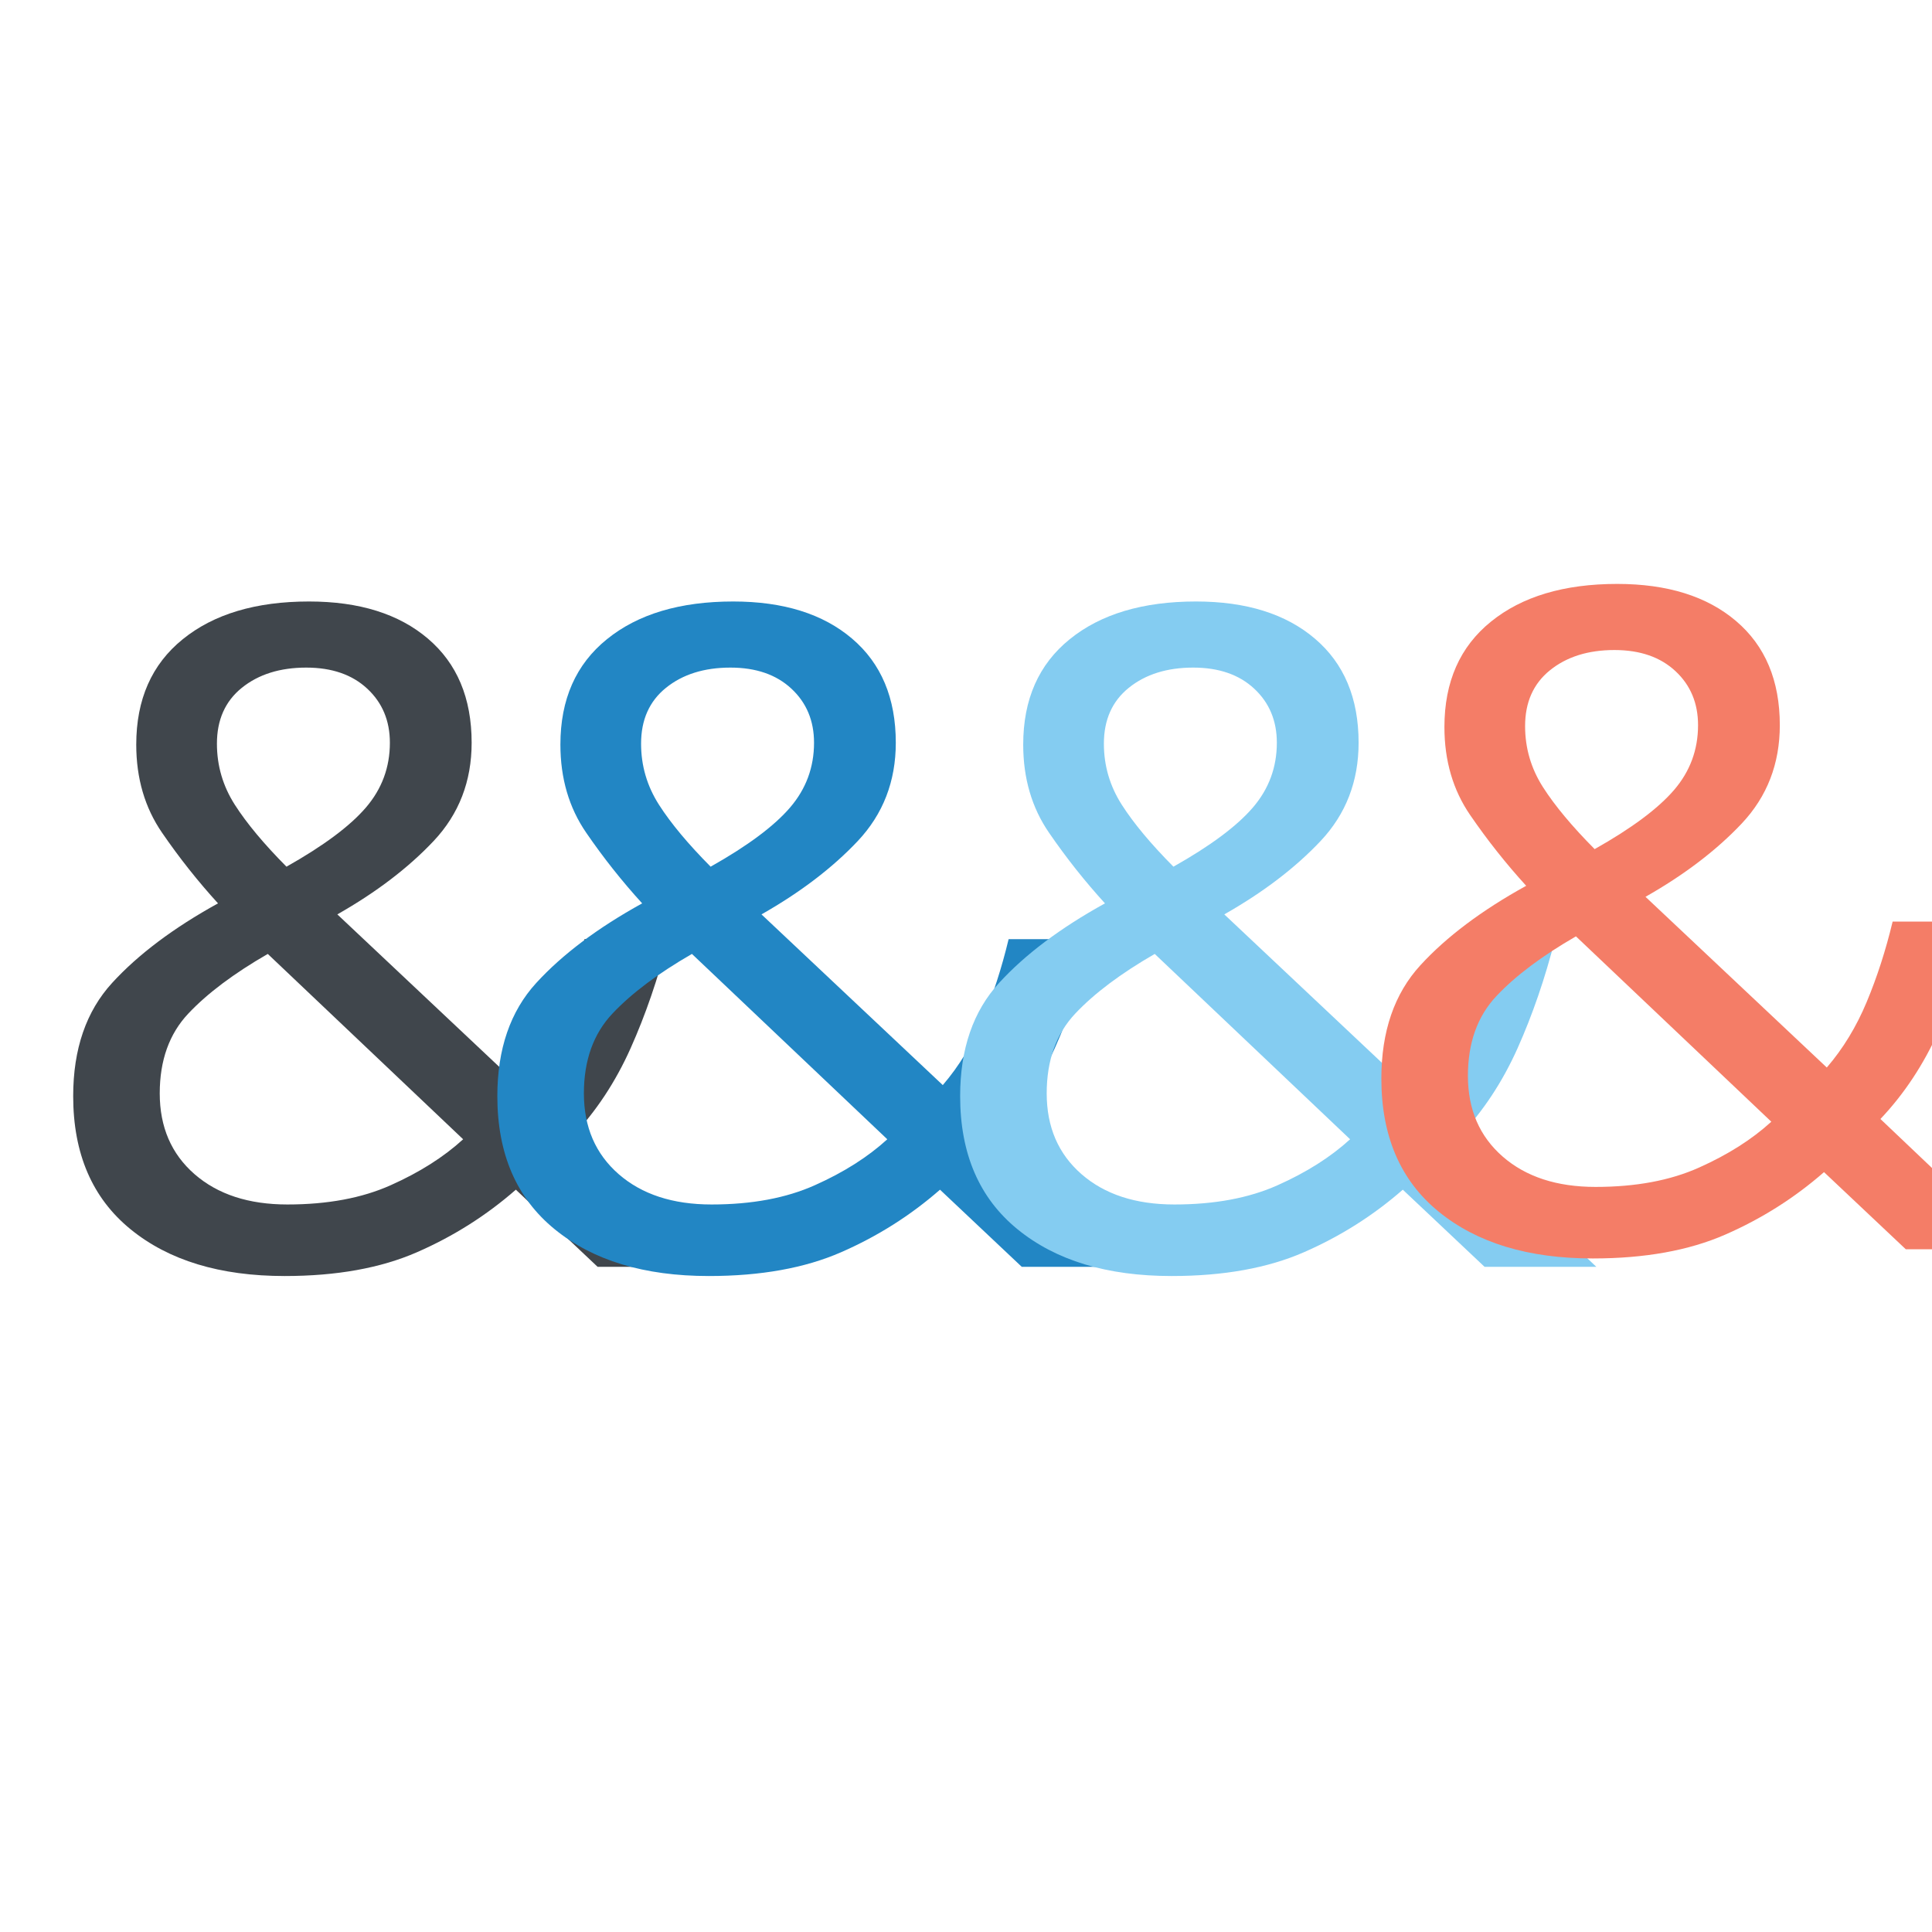
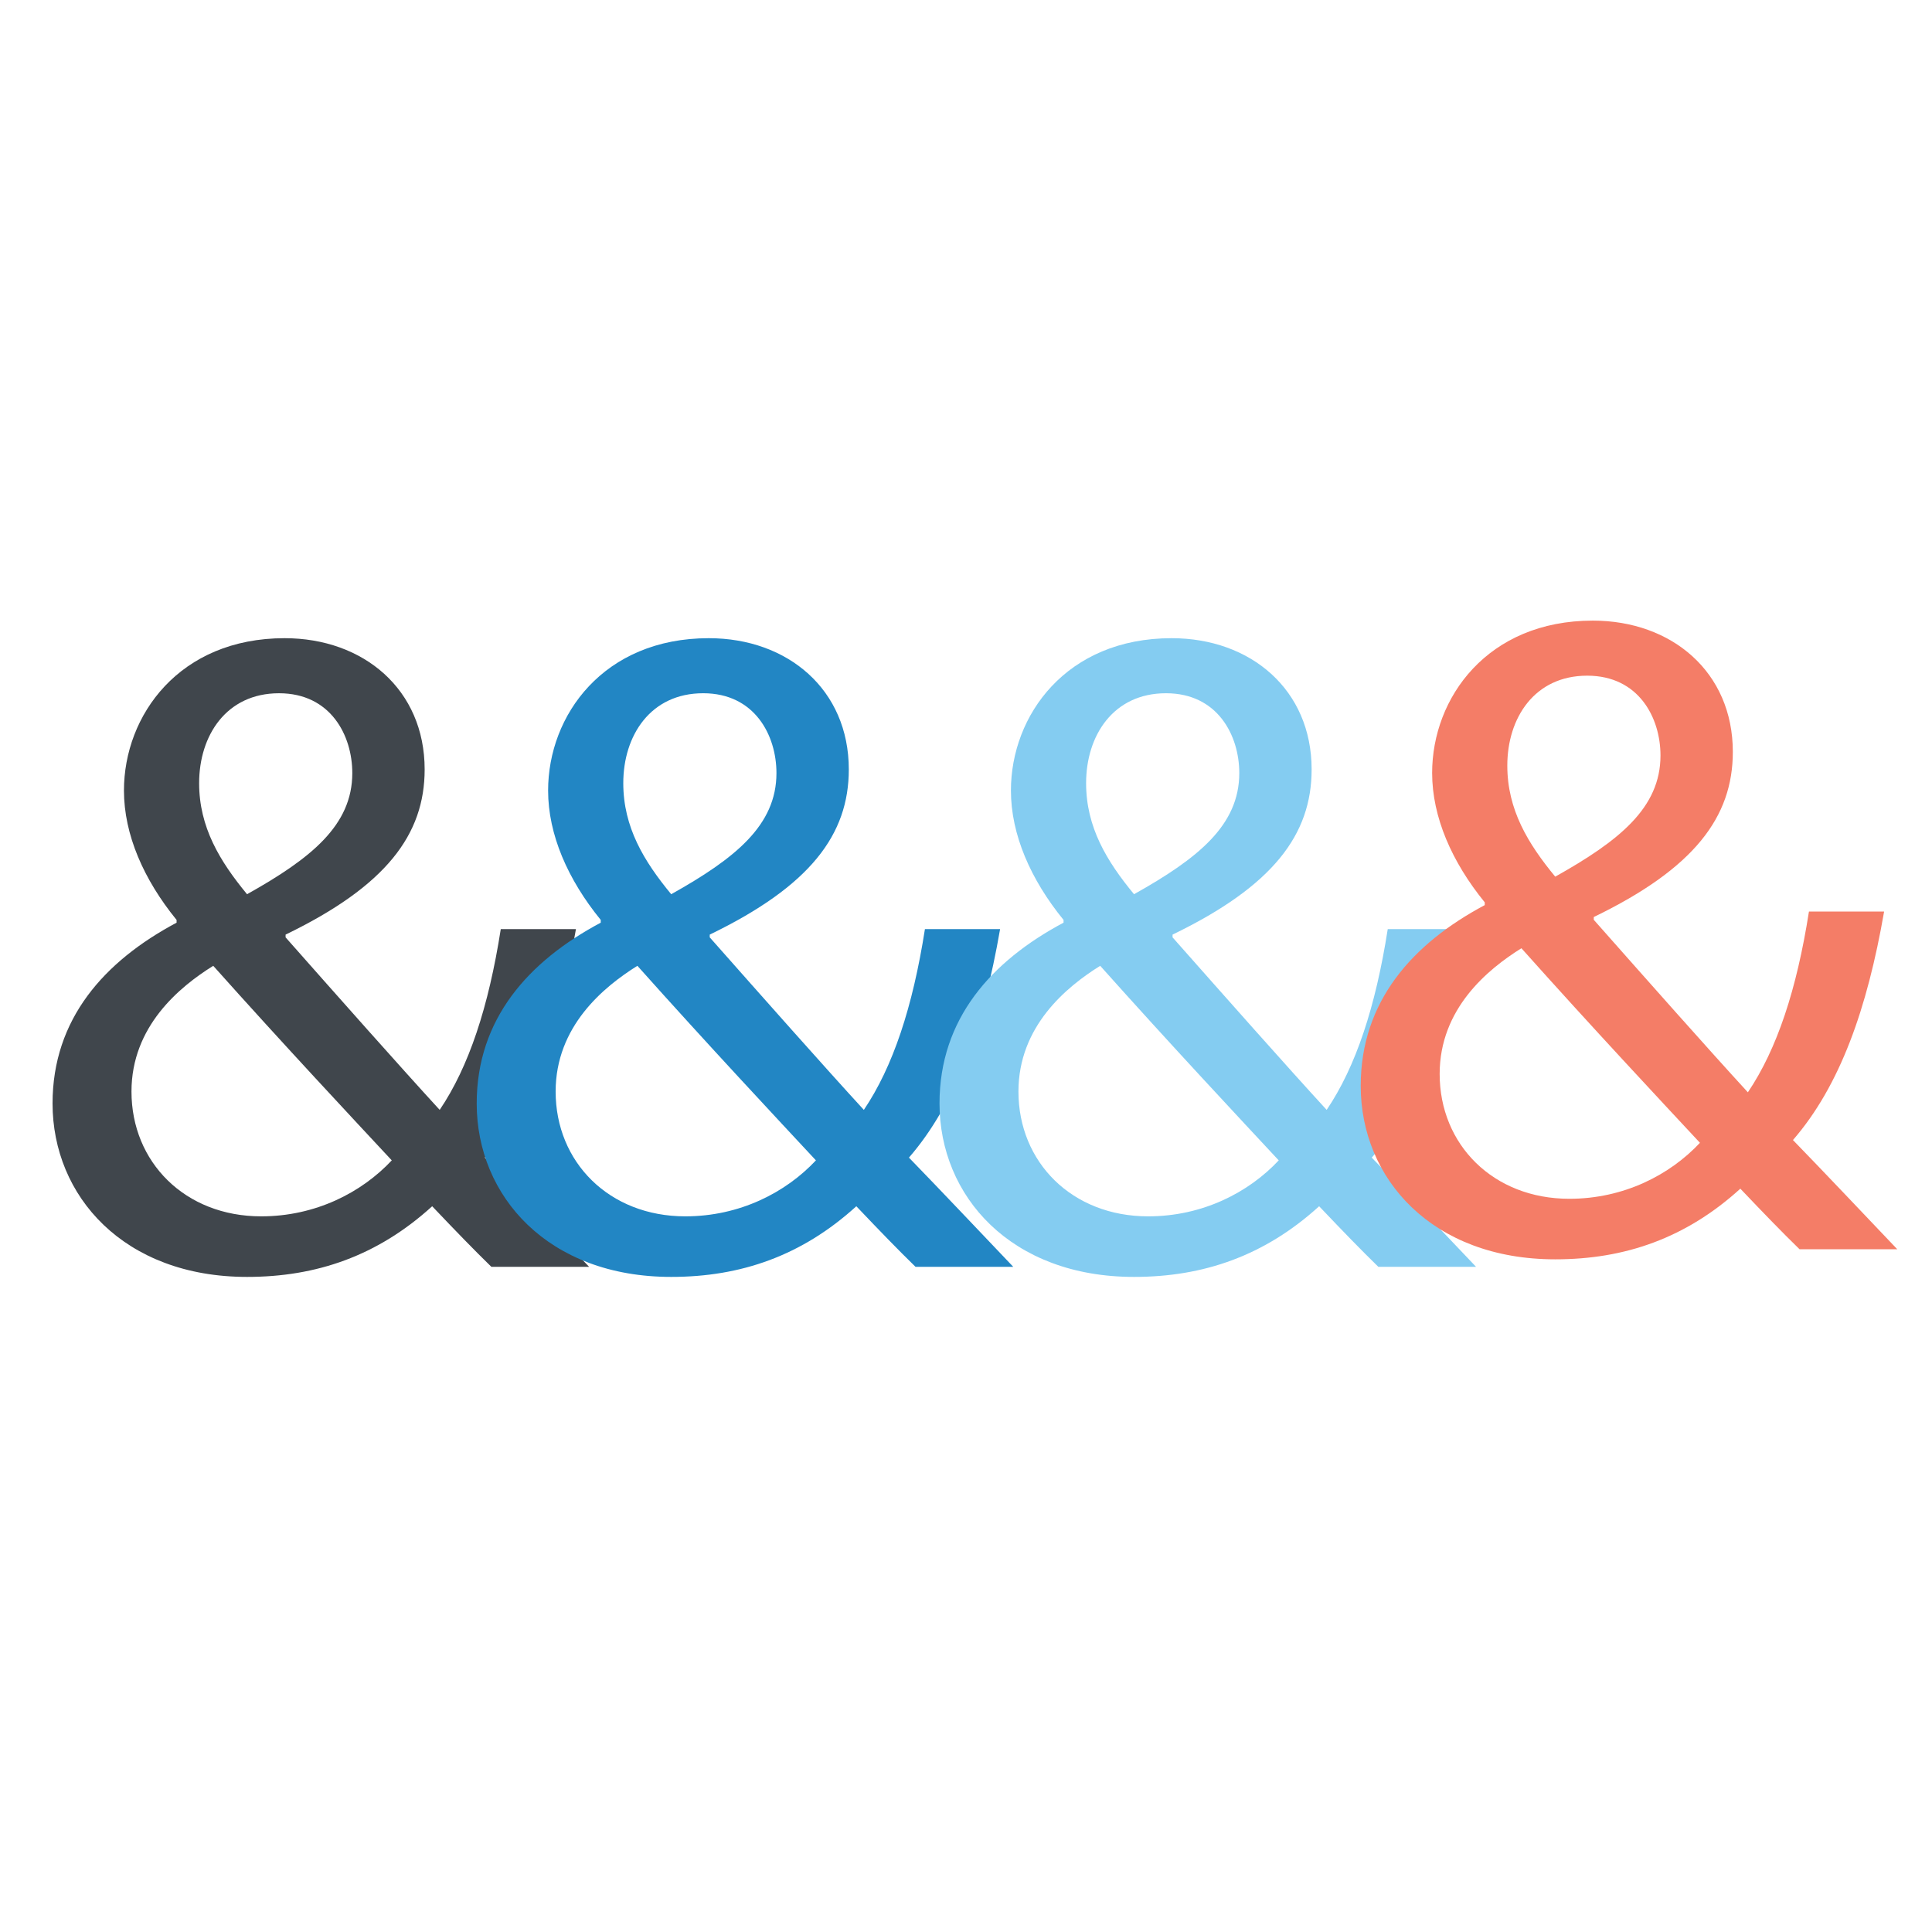
<svg xmlns="http://www.w3.org/2000/svg" version="1.1" id="Layer_1" x="0px" y="0px" width="200px" height="200px" viewBox="0 0 200 200" enable-background="new 0 0 200 200" xml:space="preserve">
-   <rect fill="#FFFFFF" stroke="#FFFFFF" stroke-miterlimit="10" width="200" height="200" />
-   <text transform="matrix(1.024 0 0 1 2.4243 131.1406)" fill="#40464C" font-family="'MyriadPro-Regular'" font-size="95">&amp;</text>
-   <text transform="matrix(1.024 0 0 1 46.3325 131.1406)" fill="#2286C4" font-family="'MyriadPro-Regular'" font-size="95">&amp;</text>
-   <text transform="matrix(1.024 0 0 1 94.2422 131.1406)" fill="#84CCF1" font-family="'MyriadPro-Regular'" font-size="95">&amp;</text>
-   <text transform="matrix(1.024 0 0 1 137.8457 129.3223)" fill="#F47D67" font-family="'MyriadPro-Regular'" font-size="95">&amp;</text>
+   <rect x="-12.5" y="-6.5" fill="#FFFFFF" stroke="#FFFFFF" stroke-miterlimit="10" width="225" height="213" />
+   <g enable-background="new    ">
+     <path fill="#40464C" d="M50.867,131.141c-1.848-1.805-3.599-3.609-6.128-6.27c-5.642,5.129-11.965,7.314-19.163,7.314   c-12.743,0-20.136-8.359-20.136-17.955c0-8.74,5.35-14.725,12.84-18.715V95.23c-3.405-4.18-5.448-8.835-5.448-13.395   c0-7.79,5.739-15.77,16.634-15.77c8.171,0,14.494,5.32,14.494,13.585c0,6.745-3.988,12.065-14.396,17.1v0.285   c5.545,6.27,11.771,13.301,15.953,17.86c3.016-4.466,5.058-10.64,6.323-18.715h7.782c-1.751,10.07-4.572,18.05-9.436,23.656   c3.502,3.609,6.907,7.22,10.798,11.305H50.867z M40.556,120.121c-3.891-4.181-11.187-11.971-18.482-20.141   c-3.502,2.185-8.463,6.27-8.463,13.016c0,7.314,5.545,12.92,13.424,12.92C32.676,125.916,37.443,123.445,40.556,120.121z    M20.614,81.075c0,4.56,2.14,8.075,4.961,11.495C32.19,88.865,36.47,85.445,36.47,80.03c0-3.895-2.237-8.265-7.587-8.265   C23.435,71.765,20.614,76.135,20.614,81.075z" />
+   </g>
+   <g enable-background="new    ">
+     <path fill="#2286C4" d="M94.775,131.141c-1.848-1.805-3.599-3.609-6.128-6.27c-5.642,5.129-11.965,7.314-19.163,7.314   c-12.743,0-20.136-8.359-20.136-17.955c0-8.74,5.35-14.725,12.84-18.715V95.23c-3.405-4.18-5.448-8.835-5.448-13.395   c0-7.79,5.739-15.77,16.634-15.77c8.171,0,14.494,5.32,14.494,13.585c0,6.745-3.988,12.065-14.396,17.1v0.285   c5.545,6.27,11.771,13.301,15.953,17.86c3.016-4.466,5.058-10.64,6.323-18.715h7.782c-1.75,10.07-4.572,18.05-9.436,23.656   c3.502,3.609,6.906,7.22,10.798,11.305H94.775z M84.464,120.121c-3.891-4.181-11.187-11.971-18.482-20.141   c-3.502,2.185-8.463,6.27-8.463,13.016c0,7.314,5.545,12.92,13.424,12.92C76.584,125.916,81.351,123.445,84.464,120.121z    M64.522,81.075c0,4.56,2.14,8.075,4.961,11.495c6.615-3.705,10.895-7.125,10.895-12.541c0-3.895-2.237-8.265-7.587-8.265   C67.343,71.765,64.522,76.135,64.522,81.075z" />
+   </g>
+   <g enable-background="new    ">
+     <path fill="#84CCF1" d="M142.686,131.141c-1.849-1.805-3.6-3.609-6.129-6.27c-5.643,5.129-11.965,7.314-19.163,7.314   c-12.743,0-20.136-8.359-20.136-17.955c0-8.74,5.35-14.725,12.84-18.715V95.23c-3.404-4.18-5.447-8.835-5.447-13.395   c0-7.79,5.739-15.77,16.635-15.77c8.17,0,14.493,5.32,14.493,13.585c0,6.745-3.988,12.065-14.396,17.1v0.285   c5.545,6.27,11.771,13.301,15.953,17.86c3.016-4.466,5.058-10.64,6.323-18.715h7.781c-1.75,10.07-4.572,18.05-9.436,23.656   c3.502,3.609,6.906,7.22,10.798,11.305H142.686z M132.374,120.121c-3.892-4.181-11.187-11.971-18.482-20.141   c-3.502,2.185-8.463,6.27-8.463,13.016c0,7.314,5.545,12.92,13.424,12.92C124.494,125.916,129.262,123.445,132.374,120.121z    M112.433,81.075c0,4.56,2.14,8.075,4.961,11.495c6.614-3.705,10.896-7.125,10.896-12.541c0-3.895-2.238-8.265-7.588-8.265   C115.254,71.765,112.433,76.135,112.433,81.075z" />
+   </g>
+   <g enable-background="new    ">
+     <path fill="#F47D67" d="M186.289,129.322c-1.849-1.805-3.6-3.609-6.129-6.27c-5.643,5.129-11.965,7.314-19.163,7.314   c-12.743,0-20.136-8.359-20.136-17.955c0-8.74,5.35-14.725,12.84-18.715v-0.285c-3.404-4.18-5.447-8.835-5.447-13.395   c0-7.79,5.739-15.77,16.635-15.77c8.17,0,14.493,5.32,14.493,13.585c0,6.745-3.988,12.065-14.396,17.1v0.285   c5.545,6.27,11.771,13.301,15.953,17.86c3.016-4.466,5.058-10.64,6.323-18.715h7.781c-1.75,10.07-4.572,18.05-9.436,23.656   c3.502,3.609,6.906,7.22,10.798,11.305H186.289z M175.978,118.303c-3.892-4.181-11.187-11.971-18.482-20.141   c-3.502,2.185-8.463,6.27-8.463,13.016c0,7.314,5.545,12.92,13.424,12.92C168.098,124.098,172.865,121.627,175.978,118.303z    M156.036,79.257c0,4.56,2.14,8.075,4.961,11.495c6.614-3.705,10.896-7.125,10.896-12.541c0-3.895-2.238-8.265-7.588-8.265   C158.857,69.946,156.036,74.316,156.036,79.257z" />
+   </g>
</svg>
